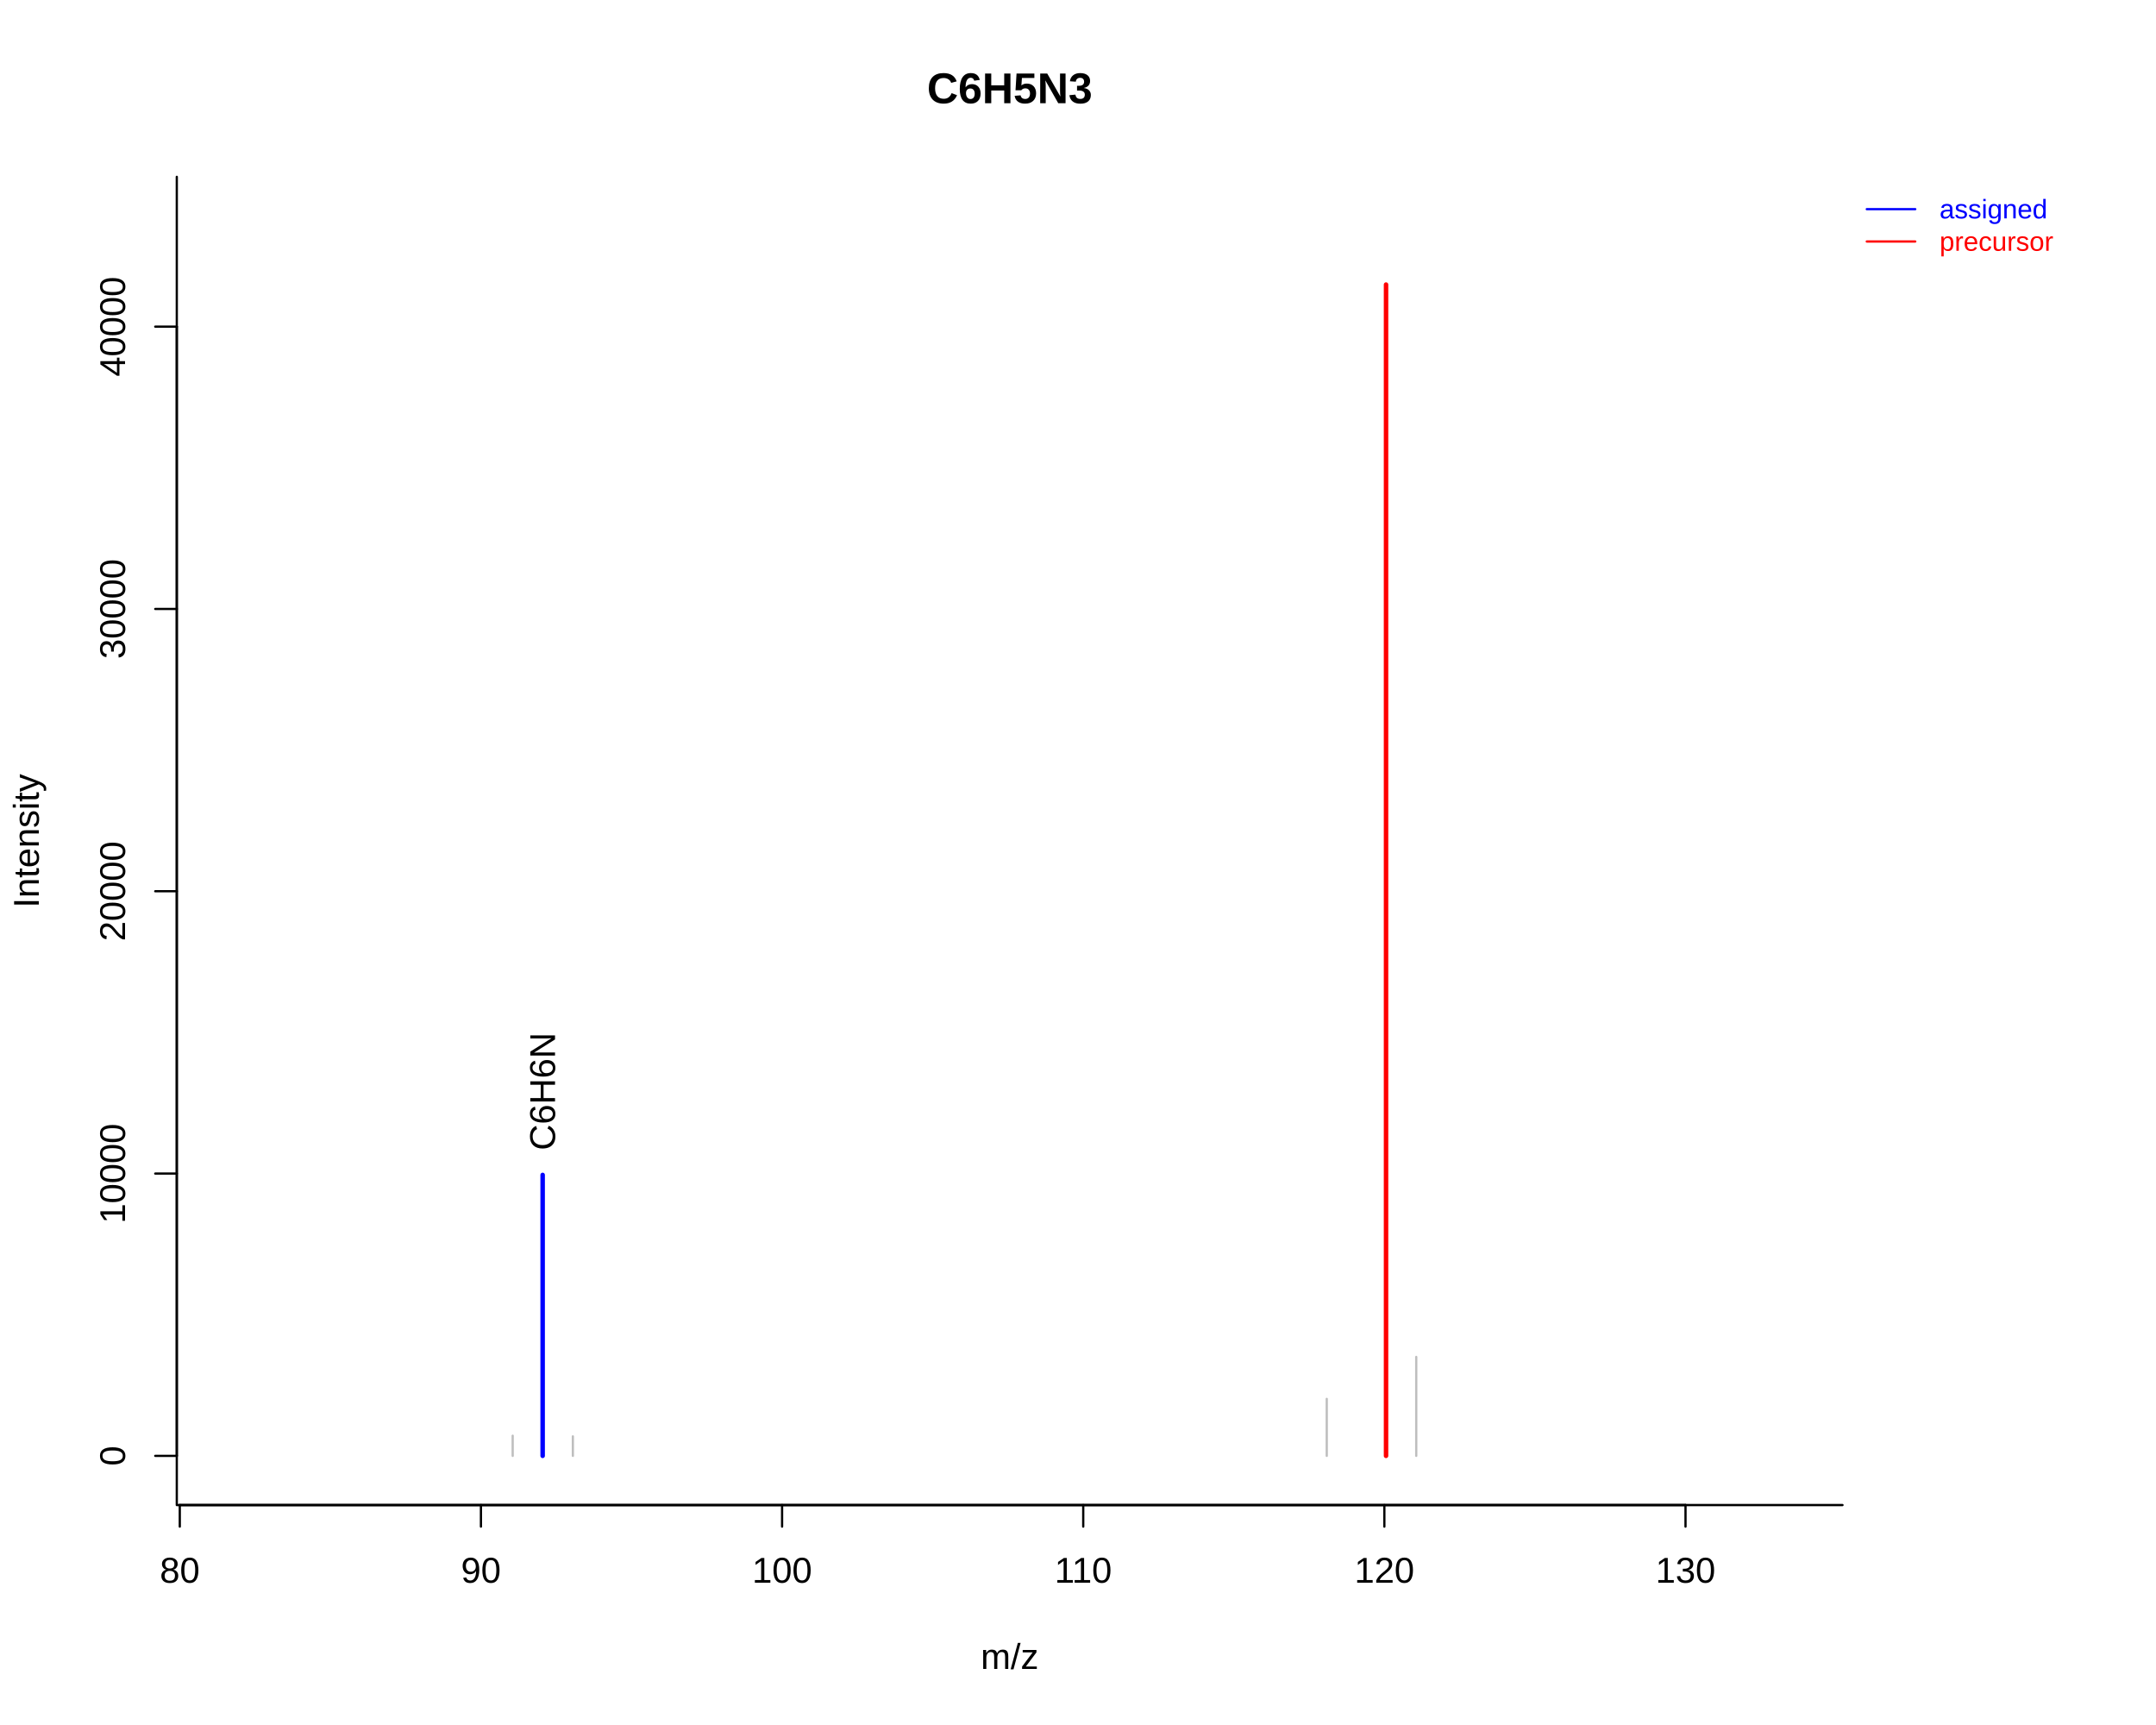
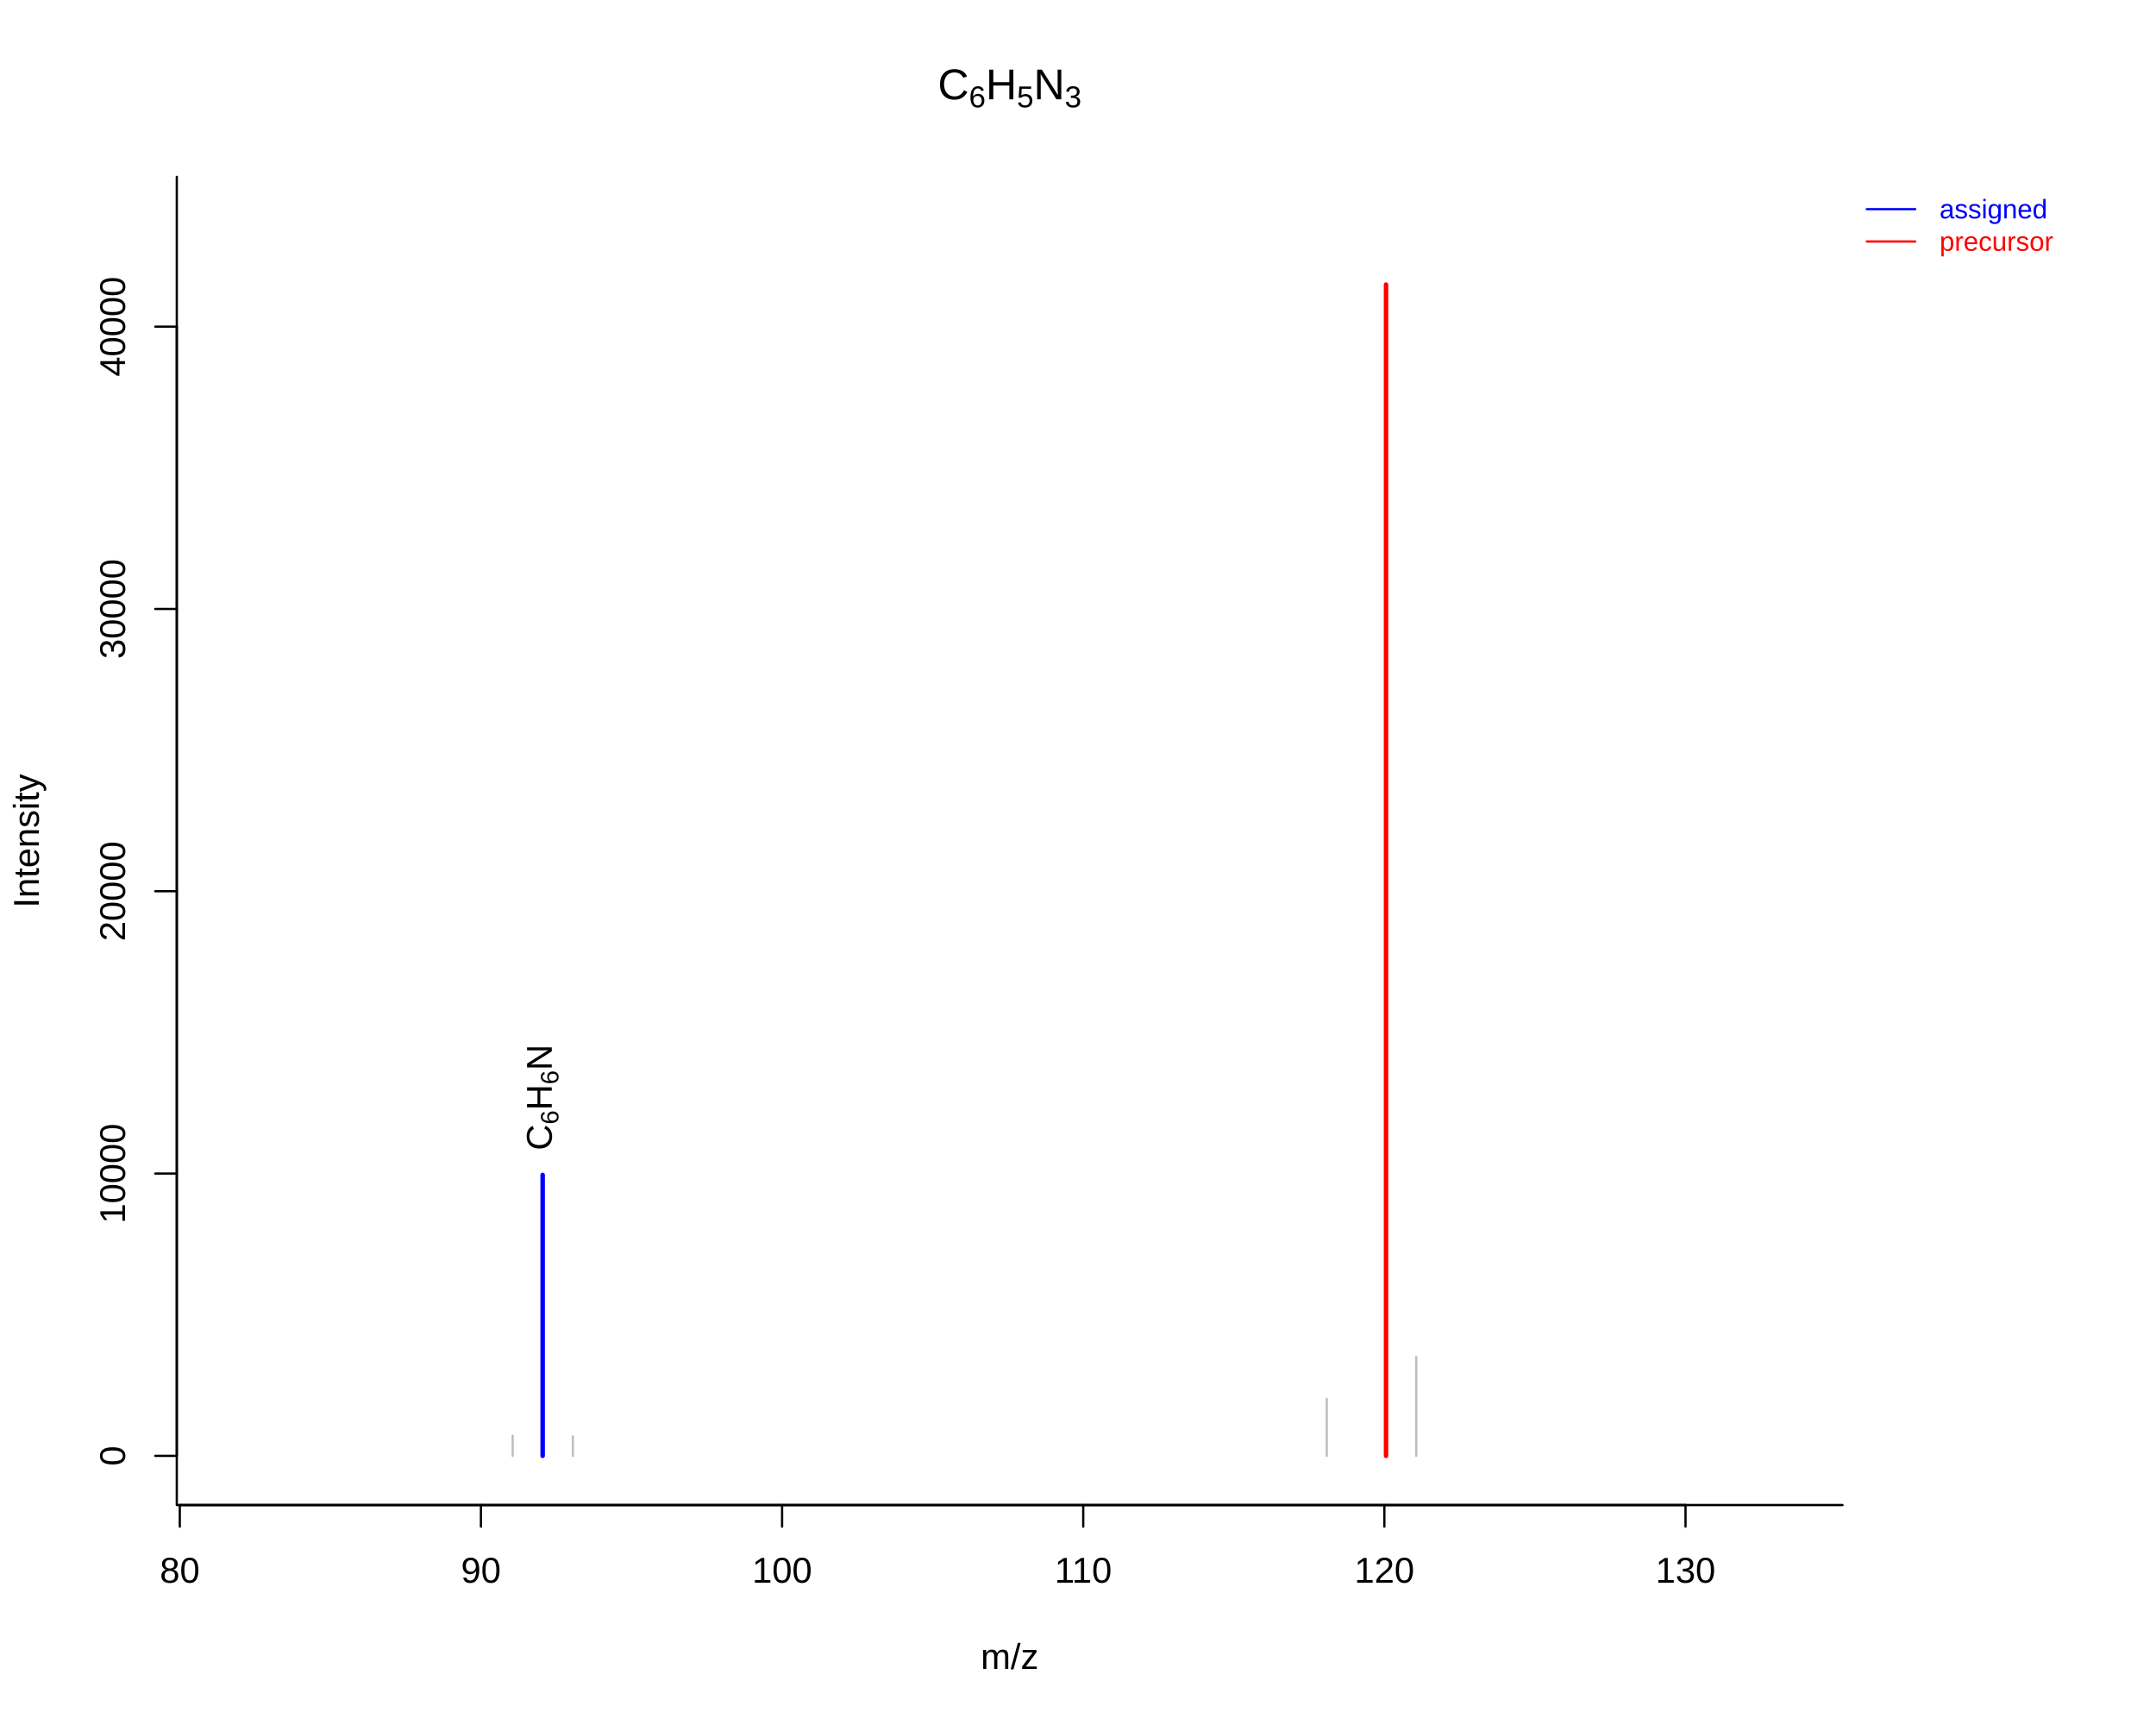
<svg xmlns="http://www.w3.org/2000/svg" viewBox="0 0 720.00 576.00">
  <defs>
    <style type="text/css">
    line, polyline, polygon, path, rect, circle {
      fill: none;
      stroke: #000000;
      stroke-linecap: round;
      stroke-linejoin: round;
      stroke-miterlimit: 10.00;
    }
  </style>
  </defs>
  <rect width="100%" height="100%" style="stroke: none; fill: #FFFFFF;" />
  <line x1="60.04" y1="502.56" x2="562.88" y2="502.56" style="stroke-width: 0.75;" />
  <line x1="60.04" y1="502.56" x2="60.04" y2="509.76" style="stroke-width: 0.75;" />
  <line x1="160.61" y1="502.56" x2="160.61" y2="509.76" style="stroke-width: 0.75;" />
  <line x1="261.18" y1="502.56" x2="261.18" y2="509.76" style="stroke-width: 0.75;" />
  <line x1="361.75" y1="502.56" x2="361.75" y2="509.76" style="stroke-width: 0.75;" />
  <line x1="462.31" y1="502.56" x2="462.31" y2="509.76" style="stroke-width: 0.75;" />
  <line x1="562.88" y1="502.56" x2="562.88" y2="509.76" style="stroke-width: 0.75;" />
  <text x="53.37" y="528.48" style="font-size: 12.00px; font-family: Liberation Sans;" textLength="13.34px" lengthAdjust="spacingAndGlyphs">80</text>
  <text x="153.94" y="528.48" style="font-size: 12.00px; font-family: Liberation Sans;" textLength="13.34px" lengthAdjust="spacingAndGlyphs">90</text>
  <text x="251.17" y="528.48" style="font-size: 12.00px; font-family: Liberation Sans;" textLength="20.02px" lengthAdjust="spacingAndGlyphs">100</text>
  <text x="352.18" y="528.48" style="font-size: 12.00px; font-family: Liberation Sans;" textLength="19.12px" lengthAdjust="spacingAndGlyphs">110</text>
  <text x="452.31" y="528.48" style="font-size: 12.00px; font-family: Liberation Sans;" textLength="20.02px" lengthAdjust="spacingAndGlyphs">120</text>
  <text x="552.87" y="528.48" style="font-size: 12.00px; font-family: Liberation Sans;" textLength="20.02px" lengthAdjust="spacingAndGlyphs">130</text>
  <line x1="59.04" y1="486.13" x2="59.04" y2="109.07" style="stroke-width: 0.75;" />
  <line x1="59.04" y1="486.13" x2="51.84" y2="486.13" style="stroke-width: 0.75;" />
  <line x1="59.04" y1="391.87" x2="51.84" y2="391.87" style="stroke-width: 0.75;" />
  <line x1="59.04" y1="297.60" x2="51.84" y2="297.60" style="stroke-width: 0.75;" />
  <line x1="59.04" y1="203.34" x2="51.84" y2="203.34" style="stroke-width: 0.75;" />
  <line x1="59.04" y1="109.07" x2="51.84" y2="109.07" style="stroke-width: 0.75;" />
  <text transform="translate(41.76,489.47) rotate(-90)" style="font-size: 12.00px; font-family: Liberation Sans;" textLength="6.67px" lengthAdjust="spacingAndGlyphs">0</text>
  <text transform="translate(41.76,408.55) rotate(-90)" style="font-size: 12.00px; font-family: Liberation Sans;" textLength="33.36px" lengthAdjust="spacingAndGlyphs">10000</text>
  <text transform="translate(41.76,314.28) rotate(-90)" style="font-size: 12.00px; font-family: Liberation Sans;" textLength="33.36px" lengthAdjust="spacingAndGlyphs">20000</text>
  <text transform="translate(41.76,220.02) rotate(-90)" style="font-size: 12.00px; font-family: Liberation Sans;" textLength="33.36px" lengthAdjust="spacingAndGlyphs">30000</text>
  <text transform="translate(41.76,125.75) rotate(-90)" style="font-size: 12.00px; font-family: Liberation Sans;" textLength="33.36px" lengthAdjust="spacingAndGlyphs">40000</text>
  <polyline points="59.04,59.04 59.04,502.56 615.31,502.56 " style="stroke-width: 0.75;" />
  <defs>
    <clipPath id="cpMC4wMHw2NDUuNTV8NTc2LjAwfDAuMDA=">
      <rect x="0.00" y="0.00" width="645.55" height="576.00" />
    </clipPath>
  </defs>
  <g clip-path="url(#cpMC4wMHw2NDUuNTV8NTc2LjAwfDAuMDA=)">
-     <text x="309.59" y="34.47" style="font-size: 14.40px; font-weight: bold; font-family: Liberation Sans;" textLength="55.17px" lengthAdjust="spacingAndGlyphs">C6H5N3</text>
+     <text x="313.18" y="33.16" style="font-size: 14.40px; font-family: Liberation Sans;" textLength="10.39px" lengthAdjust="spacingAndGlyphs">C</text>
+   </g>
+   <g clip-path="url(#cpMC4wMHw2NDUuNTV8NTc2LjAwfDAuMDA=)">
+     <text x="323.57" y="35.83" style="font-size: 10.08px; font-family: Liberation Sans;" textLength="5.61px" lengthAdjust="spacingAndGlyphs">6</text>
+   </g>
+   <g clip-path="url(#cpMC4wMHw2NDUuNTV8NTc2LjAwfDAuMDA=)">
+     <text x="329.18" y="33.16" style="font-size: 14.40px; font-family: Liberation Sans;" textLength="10.39px" lengthAdjust="spacingAndGlyphs">H</text>
+   </g>
+   <g clip-path="url(#cpMC4wMHw2NDUuNTV8NTc2LjAwfDAuMDA=)">
+     <text x="339.57" y="35.83" style="font-size: 10.08px; font-family: Liberation Sans;" textLength="5.61px" lengthAdjust="spacingAndGlyphs">5</text>
+   </g>
+   <g clip-path="url(#cpMC4wMHw2NDUuNTV8NTc2LjAwfDAuMDA=)">
+     <text x="345.18" y="33.16" style="font-size: 14.40px; font-family: Liberation Sans;" textLength="10.39px" lengthAdjust="spacingAndGlyphs">N</text>
+   </g>
+   <g clip-path="url(#cpMC4wMHw2NDUuNTV8NTc2LjAwfDAuMDA=)">
+     <text x="355.57" y="35.83" style="font-size: 10.08px; font-family: Liberation Sans;" textLength="5.61px" lengthAdjust="spacingAndGlyphs">3</text>
  </g>
  <g clip-path="url(#cpMC4wMHw2NDUuNTV8NTc2LjAwfDAuMDA=)">
    <text x="327.51" y="557.28" style="font-size: 12.00px; font-family: Liberation Sans;" textLength="19.33px" lengthAdjust="spacingAndGlyphs">m/z</text>
  </g>
  <g clip-path="url(#cpMC4wMHw2NDUuNTV8NTc2LjAwfDAuMDA=)">
    <text transform="translate(12.96,303.14) rotate(-90)" style="font-size: 12.00px; font-family: Liberation Sans;" textLength="44.67px" lengthAdjust="spacingAndGlyphs">Intensity</text>
  </g>
  <defs>
    <clipPath id="cpNTkuMDR8NjE1LjMxfDUwMi41Nnw1OS4wNA==">
      <rect x="59.04" y="59.04" width="556.27" height="443.52" />
    </clipPath>
  </defs>
  <line x1="171.21" y1="486.13" x2="171.21" y2="479.40" style="stroke-width: 0.75; stroke: #BEBEBE;" clip-path="url(#cpNTkuMDR8NjE1LjMxfDUwMi41Nnw1OS4wNA==)" />
  <line x1="181.22" y1="486.13" x2="181.22" y2="392.32" style="stroke-width: 1.50; stroke: #0000FF;" clip-path="url(#cpNTkuMDR8NjE1LjMxfDUwMi41Nnw1OS4wNA==)" />
  <g clip-path="url(#cpNTkuMDR8NjE1LjMxfDUwMi41Nnw1OS4wNA==)">
-     <text transform="translate(185.35,384.11) rotate(-90)" style="font-size: 12.00px; font-family: Liberation Sans;" textLength="39.36px" lengthAdjust="spacingAndGlyphs">C6H6N</text>
+     <text transform="translate(184.26,384.11) rotate(-90)" style="font-size: 12.00px; font-family: Liberation Sans;" textLength="8.67px" lengthAdjust="spacingAndGlyphs">C</text>
+   </g>
+   <g clip-path="url(#cpNTkuMDR8NjE1LjMxfDUwMi41Nnw1OS4wNA==)">
+     <text transform="translate(186.48,375.44) rotate(-90)" style="font-size: 8.40px; font-family: Liberation Sans;" textLength="4.67px" lengthAdjust="spacingAndGlyphs">6</text>
+   </g>
+   <g clip-path="url(#cpNTkuMDR8NjE1LjMxfDUwMi41Nnw1OS4wNA==)">
+     <text transform="translate(184.26,370.76) rotate(-90)" style="font-size: 12.00px; font-family: Liberation Sans;" textLength="8.67px" lengthAdjust="spacingAndGlyphs">H</text>
+   </g>
+   <g clip-path="url(#cpNTkuMDR8NjE1LjMxfDUwMi41Nnw1OS4wNA==)">
+     <text transform="translate(186.48,362.09) rotate(-90)" style="font-size: 8.40px; font-family: Liberation Sans;" textLength="4.67px" lengthAdjust="spacingAndGlyphs">6</text>
+   </g>
+   <g clip-path="url(#cpNTkuMDR8NjE1LjMxfDUwMi41Nnw1OS4wNA==)">
+     <text transform="translate(184.26,357.42) rotate(-90)" style="font-size: 12.00px; font-family: Liberation Sans;" textLength="8.67px" lengthAdjust="spacingAndGlyphs">N</text>
  </g>
  <line x1="191.31" y1="486.13" x2="191.31" y2="479.62" style="stroke-width: 0.75; stroke: #BEBEBE;" clip-path="url(#cpNTkuMDR8NjE1LjMxfDUwMi41Nnw1OS4wNA==)" />
  <line x1="443.07" y1="486.13" x2="443.07" y2="467.10" style="stroke-width: 0.75; stroke: #BEBEBE;" clip-path="url(#cpNTkuMDR8NjE1LjMxfDUwMi41Nnw1OS4wNA==)" />
  <line x1="462.87" y1="486.13" x2="462.87" y2="95.02" style="stroke-width: 1.50; stroke: #FF0000;" clip-path="url(#cpNTkuMDR8NjE1LjMxfDUwMi41Nnw1OS4wNA==)" />
  <line x1="472.96" y1="486.13" x2="472.96" y2="453.09" style="stroke-width: 0.75; stroke: #BEBEBE;" clip-path="url(#cpNTkuMDR8NjE1LjMxfDUwMi41Nnw1OS4wNA==)" />
  <defs>
    <clipPath id="cpMC4wMHw3MjAuMDB8NTc2LjAwfDAuMDA=">
      <rect x="0.00" y="0.00" width="720.00" height="576.00" />
    </clipPath>
  </defs>
  <line x1="623.41" y1="69.84" x2="639.61" y2="69.84" style="stroke-width: 0.75; stroke: #0000FF;" clip-path="url(#cpMC4wMHw3MjAuMDB8NTc2LjAwfDAuMDA=)" />
  <line x1="623.41" y1="80.64" x2="639.61" y2="80.64" style="stroke-width: 0.75; stroke: #FF0000;" clip-path="url(#cpMC4wMHw3MjAuMDB8NTc2LjAwfDAuMDA=)" />
  <g clip-path="url(#cpMC4wMHw3MjAuMDB8NTc2LjAwfDAuMDA=)">
    <text x="647.71" y="72.93" style="font-size: 9.00px; fill: #0000FF; font-family: Liberation Sans;" textLength="36.00px" lengthAdjust="spacingAndGlyphs">assigned</text>
  </g>
  <g clip-path="url(#cpMC4wMHw3MjAuMDB8NTc2LjAwfDAuMDA=)">
    <text x="647.71" y="83.73" style="font-size: 9.00px; fill: #FF0000; font-family: Liberation Sans;" textLength="38.00px" lengthAdjust="spacingAndGlyphs">precursor</text>
  </g>
</svg>
